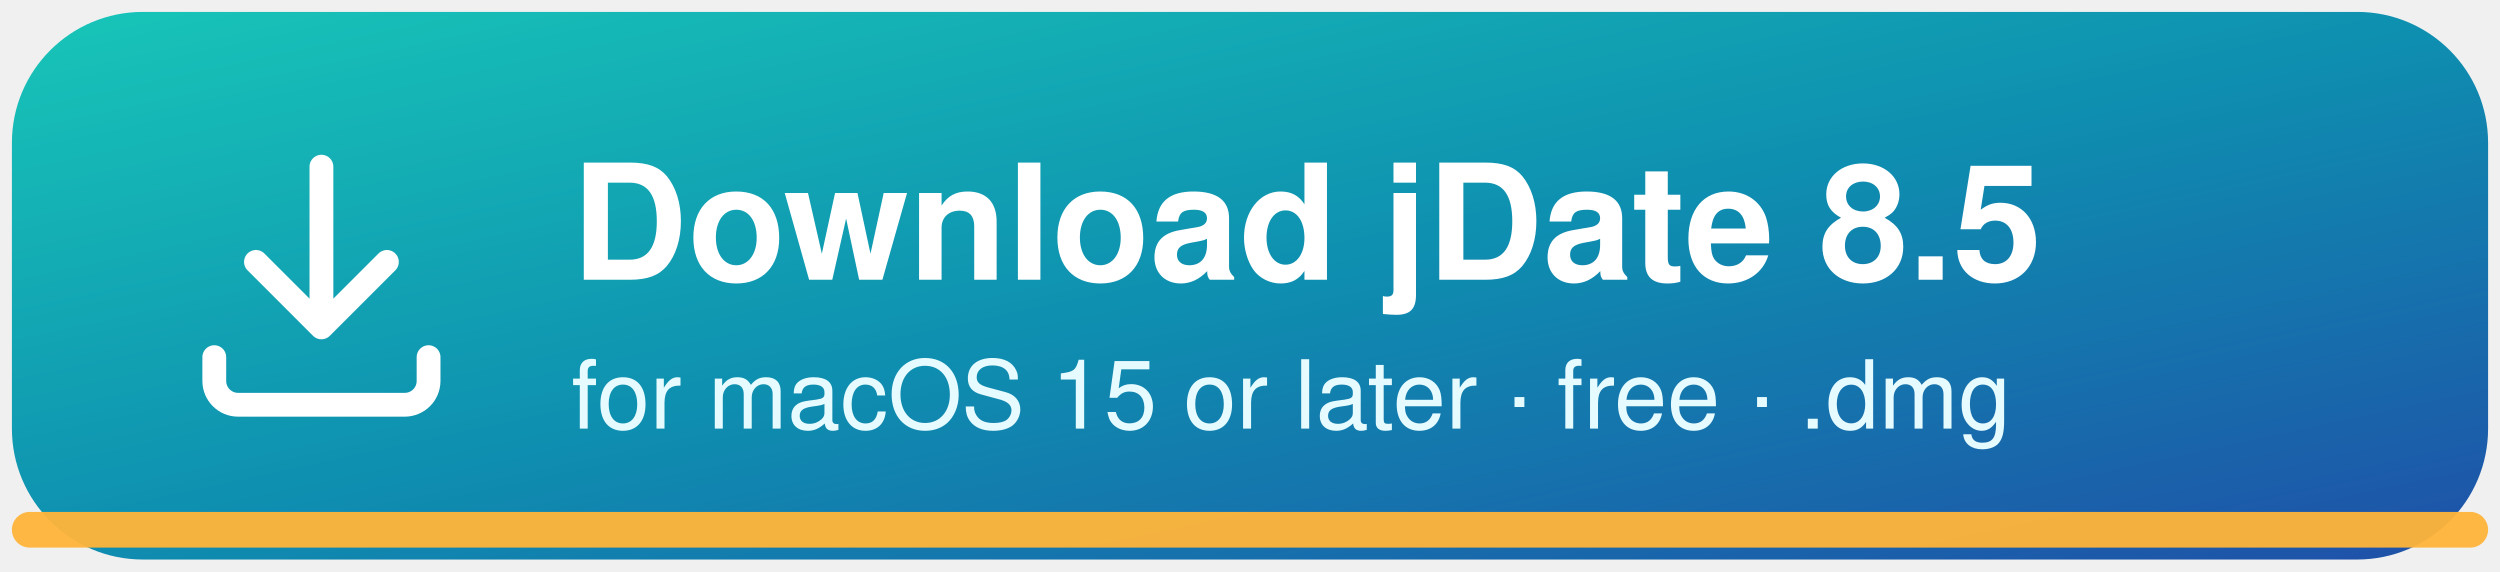
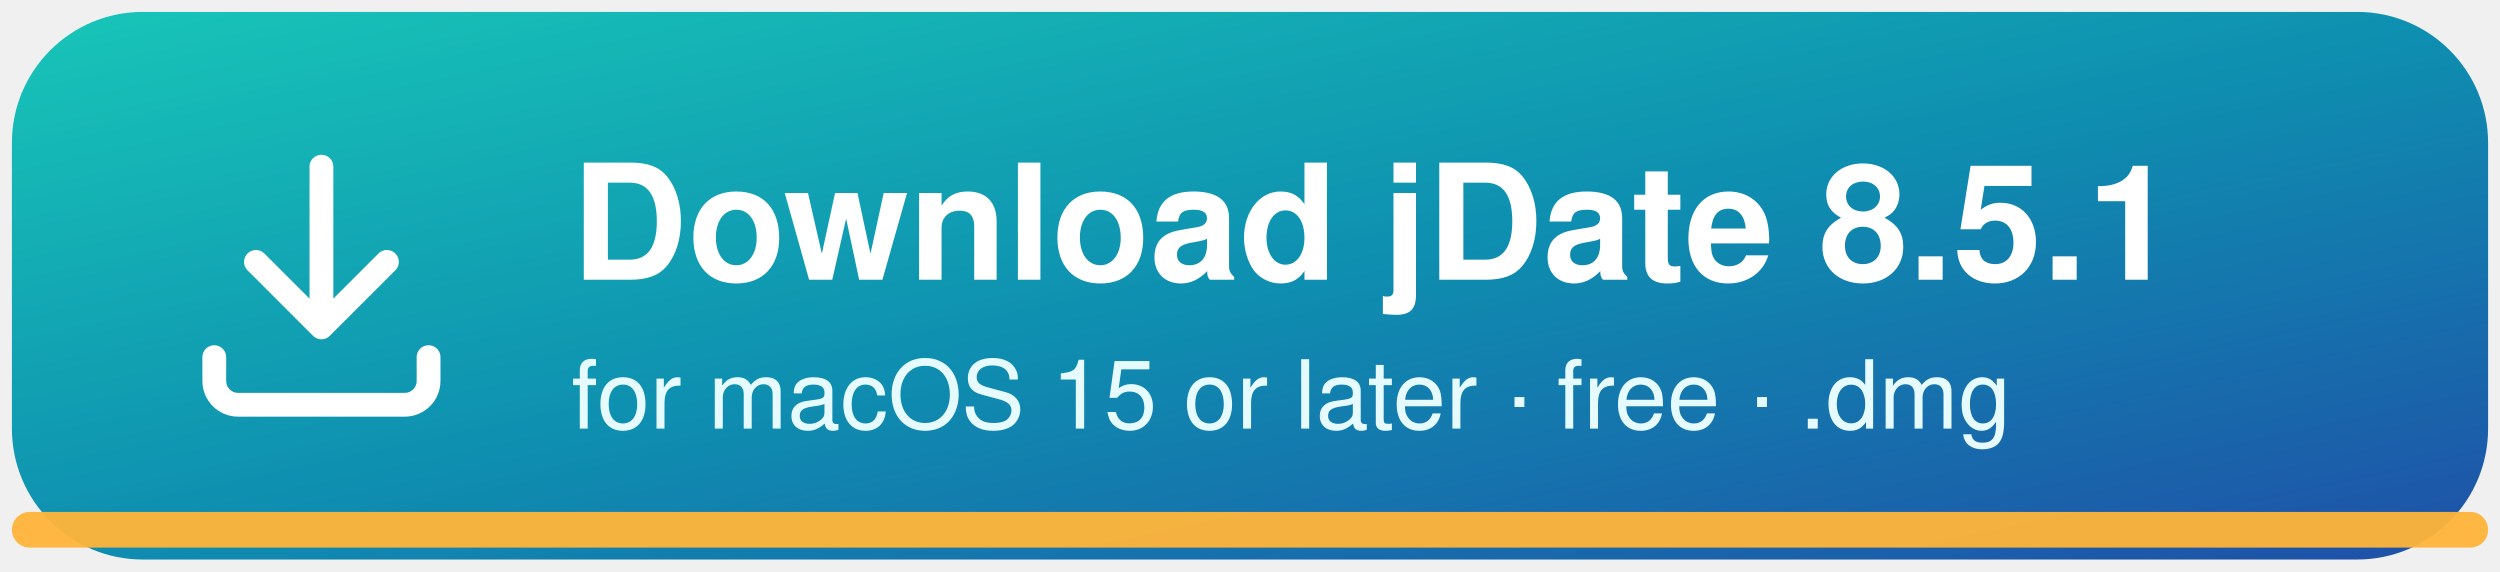
<svg xmlns="http://www.w3.org/2000/svg" width="420" height="96" viewBox="0 0 420 96">
  <defs>
    <linearGradient id="bg" x1="0" y1="0" x2="1" y2="1">
      <stop offset="0" stop-color="#18C6B8" />
      <stop offset="0.5" stop-color="#0E8FB0" />
      <stop offset="1" stop-color="#1F4FA8" />
    </linearGradient>
  </defs>
  <rect x="2" y="2" width="416" height="92" rx="22" fill="url(#bg)" />
  <rect x="2" y="86" width="416" height="6" rx="3" fill="#FFB43A" opacity="0.95" />
  <g transform="translate(34 26)" fill="none" stroke="#fff" stroke-width="4" stroke-linecap="round" stroke-linejoin="round">
    <path d="M20 2v26M9 18l11 11 11-11" />
    <path d="M2 34v4a4 4 0 0 0 4 4h28a4 4 0 0 0 4-4v-4" />
  </g>
-   <text x="96" y="47" font-family="-apple-system, BlinkMacSystemFont, 'Segoe UI', Helvetica, Arial, sans-serif" font-size="27" font-weight="700" fill="#fff">Download jDate 8.5</text>
+   <text x="96" y="47" font-family="-apple-system, BlinkMacSystemFont, 'Segoe UI', Helvetica, Arial, sans-serif" font-size="27" font-weight="700" fill="#fff">Download jDate 8.5.1</text>
  <text x="96" y="72" font-family="-apple-system, BlinkMacSystemFont, 'Segoe UI', Helvetica, Arial, sans-serif" font-size="16" fill="#E6FBFF">for macOS 15 or later · free · .dmg</text>
</svg>
